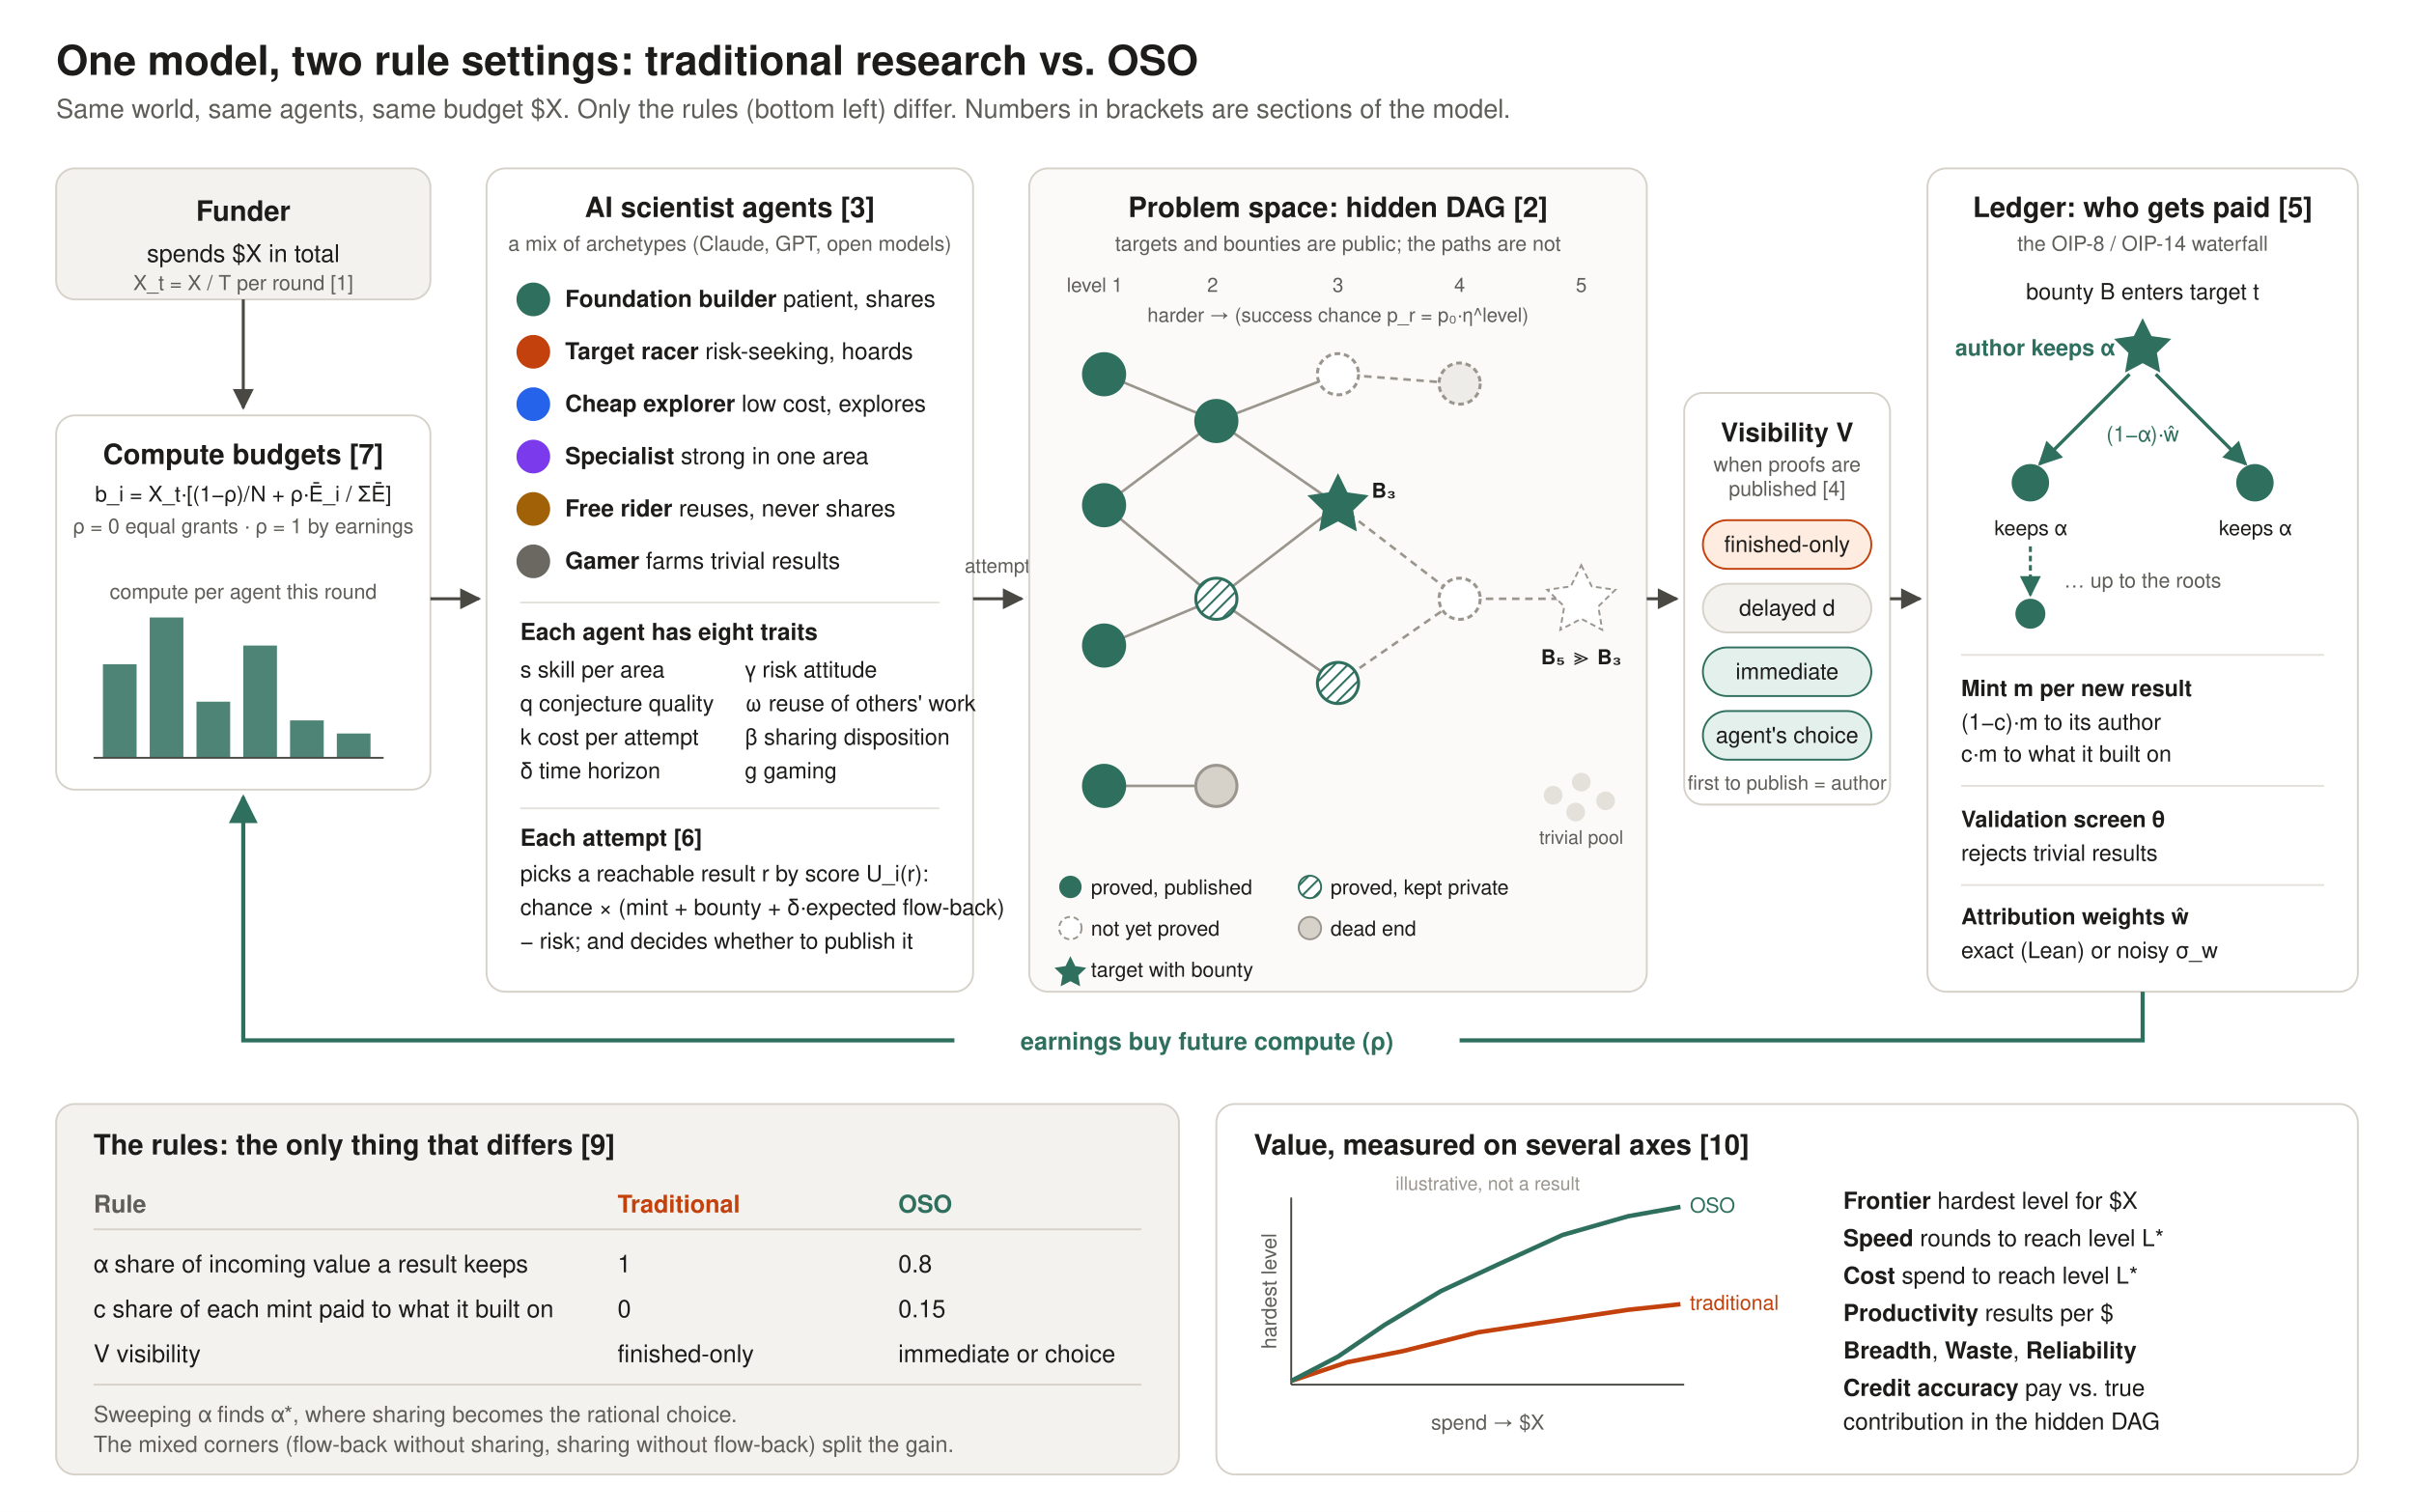
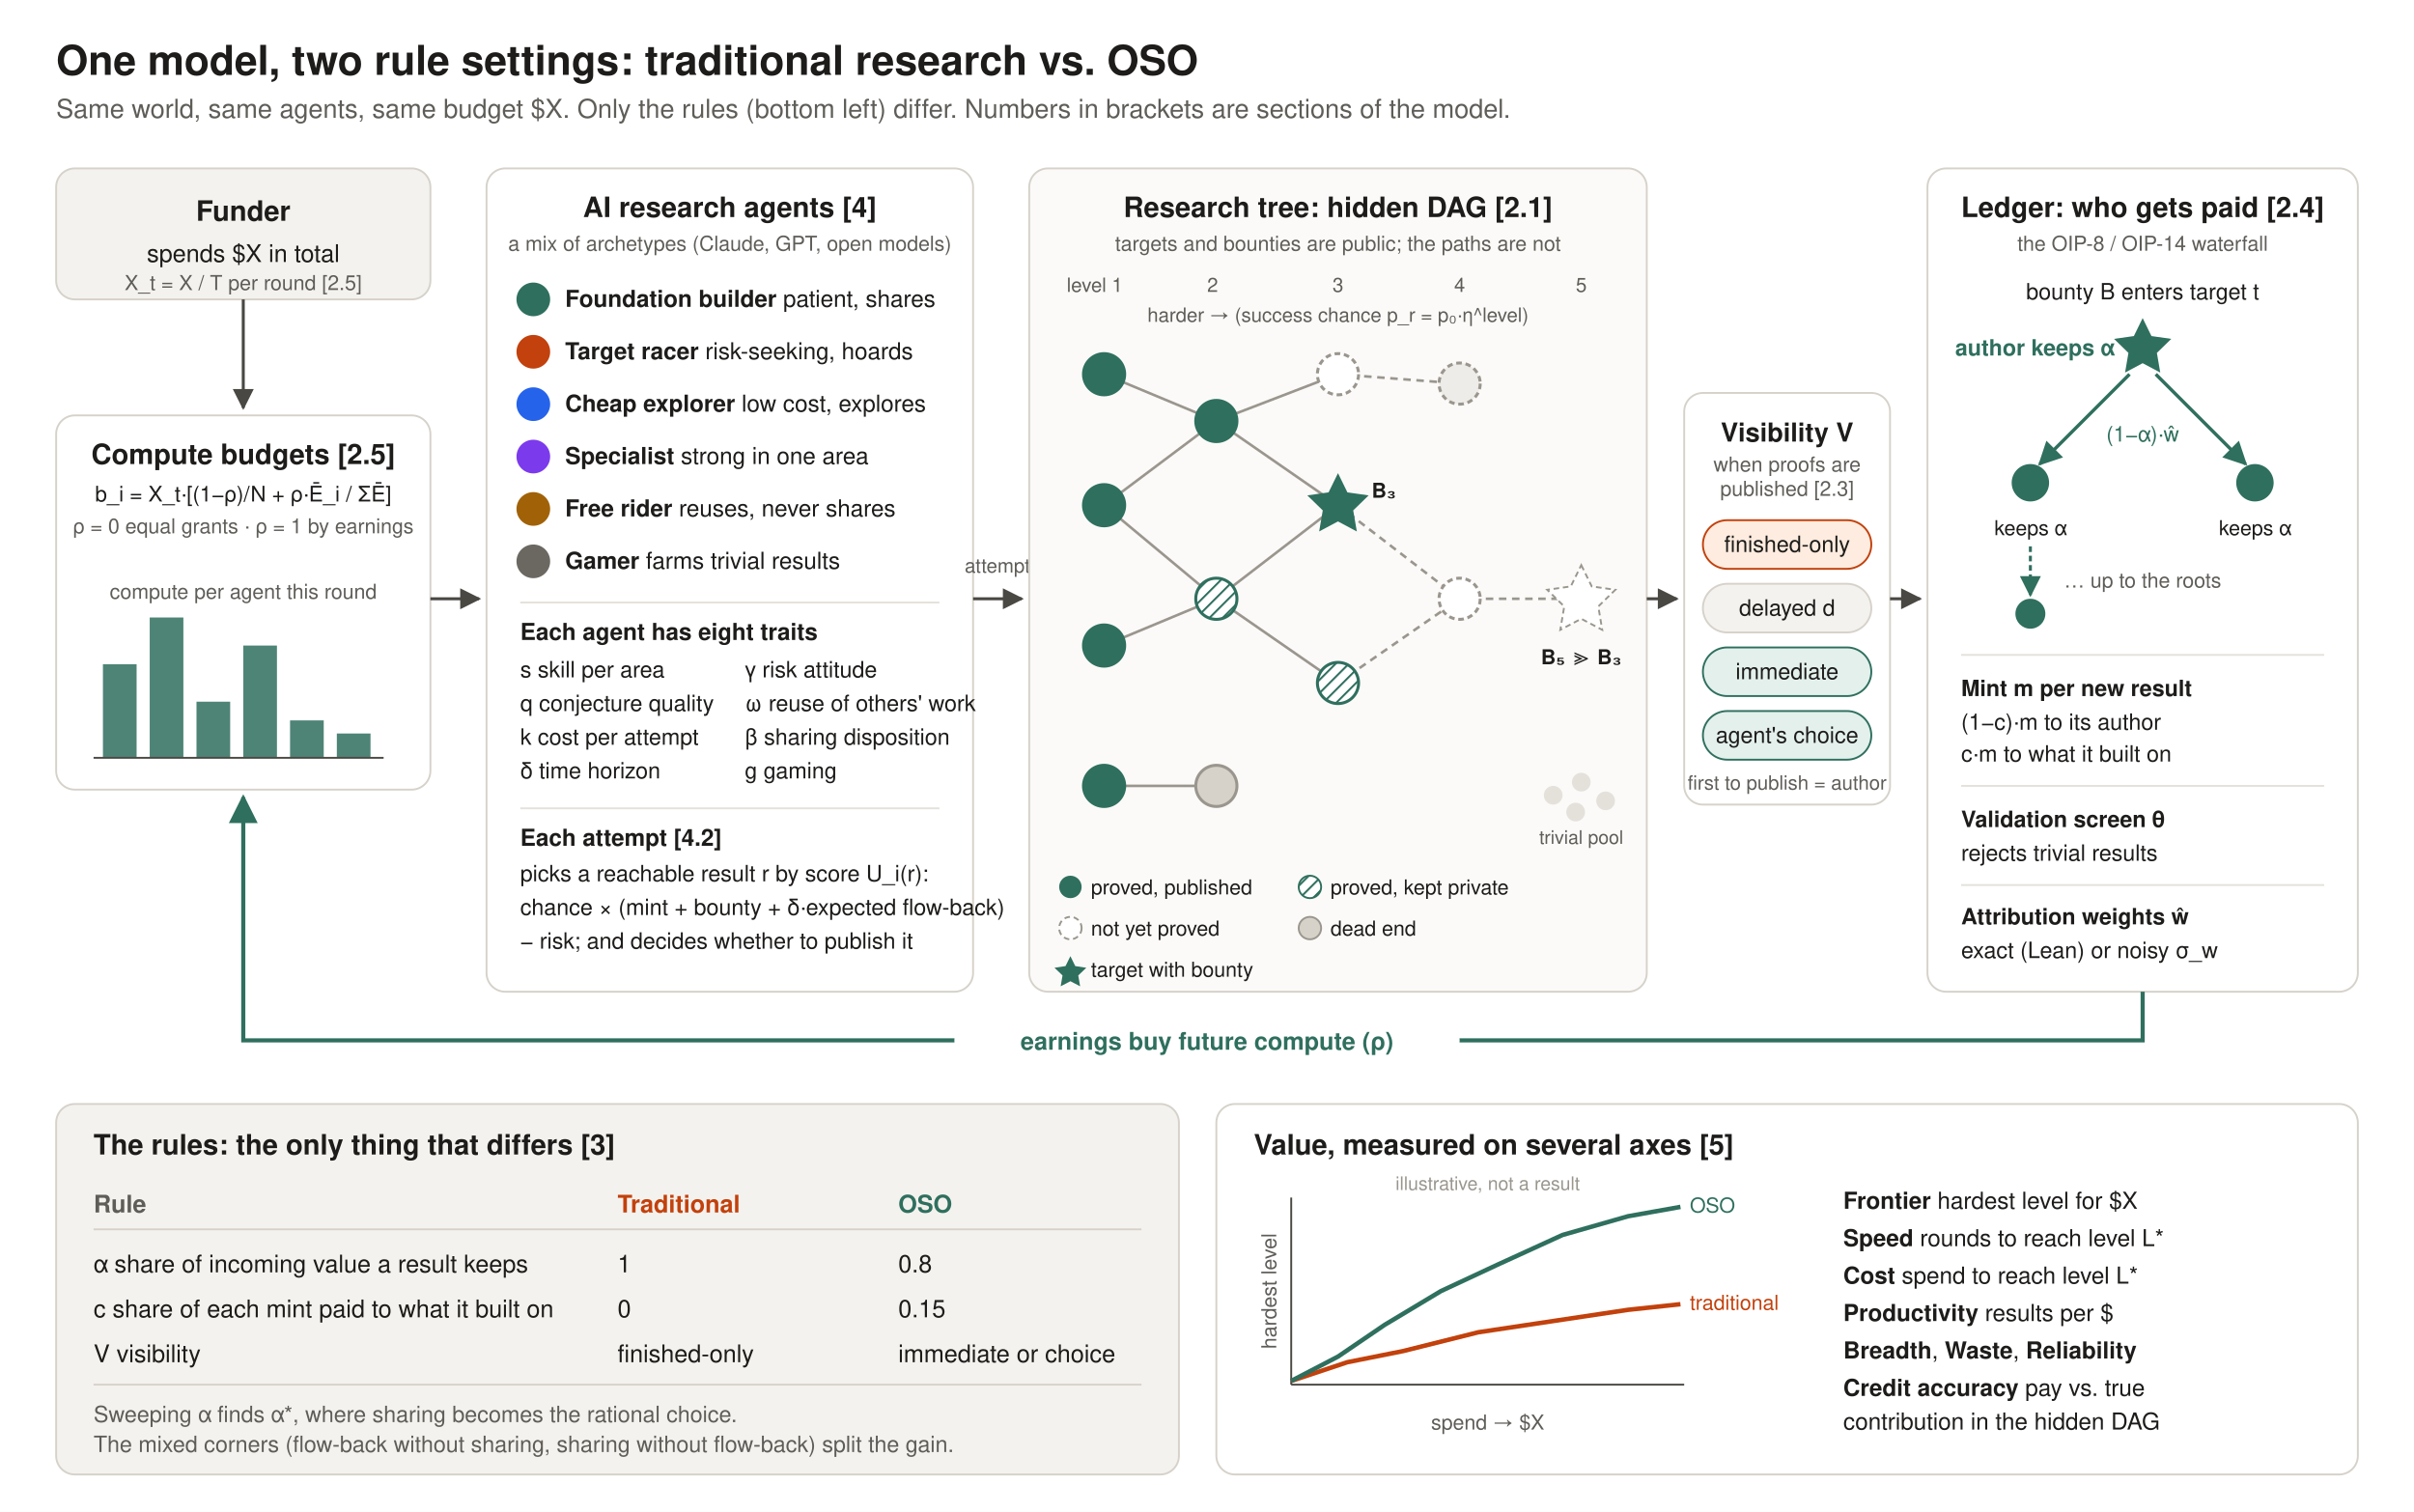
<svg xmlns="http://www.w3.org/2000/svg" viewBox="0 0 1290 808" width="1290" height="808" font-family="Helvetica, Arial, sans-serif" font-size="13" fill="#1d1c1a">
  <defs>
    <marker id="arr" viewBox="0 0 10 10" refX="9" refY="5" markerWidth="7" markerHeight="7" orient="auto-start-reverse">
      <path d="M0,0 L10,5 L0,10 z" fill="#4a4843" />
    </marker>
    <marker id="arrG" viewBox="0 0 10 10" refX="9" refY="5" markerWidth="7" markerHeight="7" orient="auto-start-reverse">
      <path d="M0,0 L10,5 L0,10 z" fill="#2f6f5e" />
    </marker>
    <pattern id="hatch" width="5" height="5" patternUnits="userSpaceOnUse" patternTransform="rotate(45)">
      <rect width="5" height="5" fill="#ffffff" />
      <line x1="0" y1="0" x2="0" y2="5" stroke="#2f6f5e" stroke-width="2" />
    </pattern>
  </defs>
  <rect width="1290" height="808" fill="#ffffff" />
  <text x="30" y="40" font-size="22" font-weight="700">One model, two rule settings: traditional research vs. OSO</text>
  <text x="30" y="63" font-size="14" fill="#5f5d58">Same world, same agents, same budget $X. Only the rules (bottom left) differ. Numbers in brackets are sections of the model.</text>
  <rect x="30" y="90" width="200" height="70" rx="10" fill="#f4f2ee" stroke="#d6d2ca" />
  <text x="130" y="118" text-anchor="middle" font-weight="700" font-size="15">Funder</text>
  <text x="130" y="140" text-anchor="middle">spends $X in total</text>
-   <text x="130" y="155" text-anchor="middle" font-size="11" fill="#5f5d58">X_t = X / T per round [1]</text>
+   <text x="130" y="155" text-anchor="middle" font-size="11" fill="#5f5d58">X_t = X / T per round [2.5]</text>
  <line x1="130" y1="160" x2="130" y2="218" stroke="#4a4843" stroke-width="1.6" marker-end="url(#arr)" />
  <rect x="30" y="222" width="200" height="200" rx="10" fill="#ffffff" stroke="#d6d2ca" />
-   <text x="130" y="248" text-anchor="middle" font-weight="700" font-size="15">Compute budgets [7]</text>
+   <text x="130" y="248" text-anchor="middle" font-weight="700" font-size="15">Compute budgets [2.5]</text>
  <text x="130" y="268" text-anchor="middle" font-size="11.5">b_i = X_t·[(1−ρ)/N + ρ·Ē_i / ΣĒ]</text>
  <text x="130" y="285" text-anchor="middle" font-size="11" fill="#5f5d58">ρ = 0 equal grants · ρ = 1 by earnings</text>
  <g fill="#2f6f5e" opacity="0.85">
    <rect x="55" y="355" width="18" height="50" />
    <rect x="80" y="330" width="18" height="75" />
    <rect x="105" y="375" width="18" height="30" />
    <rect x="130" y="345" width="18" height="60" />
    <rect x="155" y="385" width="18" height="20" />
    <rect x="180" y="392" width="18" height="13" />
  </g>
  <line x1="50" y1="405" x2="205" y2="405" stroke="#4a4843" />
  <text x="130" y="320" text-anchor="middle" font-size="11" fill="#5f5d58">compute per agent this round</text>
  <line x1="230" y1="320" x2="256" y2="320" stroke="#4a4843" stroke-width="1.6" marker-end="url(#arr)" />
  <rect x="260" y="90" width="260" height="440" rx="10" fill="#ffffff" stroke="#d6d2ca" />
-   <text x="390" y="116" text-anchor="middle" font-weight="700" font-size="15">AI scientist agents [3]</text>
+   <text x="390" y="116" text-anchor="middle" font-weight="700" font-size="15">AI research agents [4]</text>
  <text x="390" y="134" text-anchor="middle" font-size="11" fill="#5f5d58">a mix of archetypes (Claude, GPT, open models)</text>
  <g font-size="12.5">
    <circle cx="285" cy="160" r="9" fill="#2f6f5e" />
    <text x="302" y="164">
      <tspan font-weight="700">Foundation builder</tspan> patient, shares</text>
    <circle cx="285" cy="188" r="9" fill="#c2410c" />
    <text x="302" y="192">
      <tspan font-weight="700">Target racer</tspan> risk-seeking, hoards</text>
    <circle cx="285" cy="216" r="9" fill="#2563eb" />
    <text x="302" y="220">
      <tspan font-weight="700">Cheap explorer</tspan> low cost, explores</text>
    <circle cx="285" cy="244" r="9" fill="#7c3aed" />
    <text x="302" y="248">
      <tspan font-weight="700">Specialist</tspan> strong in one area</text>
    <circle cx="285" cy="272" r="9" fill="#a16207" />
    <text x="302" y="276">
      <tspan font-weight="700">Free rider</tspan> reuses, never shares</text>
    <circle cx="285" cy="300" r="9" fill="#6b6862" />
    <text x="302" y="304">
      <tspan font-weight="700">Gamer</tspan> farms trivial results</text>
  </g>
  <line x1="278" y1="322" x2="502" y2="322" stroke="#e4e1db" />
  <text x="278" y="342" font-weight="700" font-size="12.5">Each agent has eight traits</text>
  <g font-size="12">
    <text x="278" y="362">s  skill per area</text>
    <text x="278" y="380">q  conjecture quality</text>
    <text x="278" y="398">k  cost per attempt</text>
    <text x="278" y="416">δ  time horizon</text>
    <text x="398" y="362">γ  risk attitude</text>
    <text x="398" y="380">ω  reuse of others' work</text>
    <text x="398" y="398">β  sharing disposition</text>
    <text x="398" y="416">g  gaming</text>
  </g>
  <line x1="278" y1="432" x2="502" y2="432" stroke="#e4e1db" />
-   <text x="278" y="452" font-weight="700" font-size="12.5">Each attempt [6]</text>
+   <text x="278" y="452" font-weight="700" font-size="12.5">Each attempt [4.2]</text>
  <text x="278" y="471" font-size="12">picks a reachable result r by score U_i(r):</text>
  <text x="278" y="489" font-size="12">chance × (mint + bounty + δ·expected flow-back)</text>
  <text x="278" y="507" font-size="12">− risk; and decides whether to publish it</text>
  <line x1="520" y1="320" x2="546" y2="320" stroke="#4a4843" stroke-width="1.6" marker-end="url(#arr)" />
  <text x="533" y="306" text-anchor="middle" font-size="10.5" fill="#5f5d58">attempt</text>
  <rect x="550" y="90" width="330" height="440" rx="10" fill="#fbfaf8" stroke="#d6d2ca" />
-   <text x="715" y="116" text-anchor="middle" font-weight="700" font-size="15">Problem space: hidden DAG [2]</text>
+   <text x="715" y="116" text-anchor="middle" font-weight="700" font-size="15">Research tree: hidden DAG [2.1]</text>
  <text x="715" y="134" text-anchor="middle" font-size="11" fill="#5f5d58">targets and bounties are public; the paths are not</text>
  <g font-size="10.5" fill="#5f5d58" text-anchor="middle">
    <text x="585" y="156">level 1</text>
    <text x="648" y="156">2</text>
    <text x="715" y="156">3</text>
    <text x="780" y="156">4</text>
    <text x="845" y="156">5</text>
  </g>
  <text x="715" y="172" text-anchor="middle" font-size="10.5" fill="#5f5d58">harder →  (success chance p_r = p₀·η^level)</text>
  <g stroke="#9a968e" stroke-width="1.4" fill="none">
    <line x1="590" y1="200" x2="650" y2="225" />
    <line x1="590" y1="270" x2="650" y2="225" />
    <line x1="590" y1="270" x2="650" y2="320" />
    <line x1="590" y1="345" x2="650" y2="320" />
    <line x1="590" y1="420" x2="650" y2="420" />
    <line x1="650" y1="225" x2="715" y2="270" />
    <line x1="650" y1="320" x2="715" y2="270" />
    <line x1="650" y1="320" x2="715" y2="365" />
    <line x1="650" y1="225" x2="715" y2="200" />
    <line x1="715" y1="200" x2="780" y2="205" stroke-dasharray="4 3" />
    <line x1="715" y1="270" x2="780" y2="320" stroke-dasharray="4 3" />
    <line x1="715" y1="365" x2="780" y2="320" stroke-dasharray="4 3" />
    <line x1="780" y1="320" x2="845" y2="320" stroke-dasharray="4 3" />
  </g>
  <g stroke-width="1.6">
    <circle cx="590" cy="200" r="11" fill="#2f6f5e" stroke="#2f6f5e" />
    <circle cx="590" cy="270" r="11" fill="#2f6f5e" stroke="#2f6f5e" />
    <circle cx="590" cy="345" r="11" fill="#2f6f5e" stroke="#2f6f5e" />
    <circle cx="590" cy="420" r="11" fill="#2f6f5e" stroke="#2f6f5e" />
    <circle cx="650" cy="225" r="11" fill="#2f6f5e" stroke="#2f6f5e" />
    <circle cx="650" cy="320" r="11" fill="url(#hatch)" stroke="#2f6f5e" />
    <circle cx="650" cy="420" r="11" fill="#d6d2ca" stroke="#9a968e" />
    <circle cx="715" cy="200" r="11" fill="#ffffff" stroke="#9a968e" stroke-dasharray="3 2" />
    <circle cx="715" cy="365" r="11" fill="url(#hatch)" stroke="#2f6f5e" />
    <circle cx="780" cy="205" r="11" fill="#eeece8" stroke="#9a968e" stroke-dasharray="3 2" />
    <circle cx="780" cy="320" r="11" fill="#ffffff" stroke="#9a968e" stroke-dasharray="3 2" />
  </g>
  <path d="M715,254 l4.7,9.6 10.6,1.5 -7.7,7.5 1.8,10.5 -9.4,-5 -9.4,5 1.8,-10.5 -7.7,-7.5 10.6,-1.5z" fill="#2f6f5e" stroke="#2f6f5e" />
  <text x="733" y="266" font-size="11" font-weight="700">B₃</text>
  <path d="M845,302 l5.6,11.4 12.6,1.8 -9.1,8.9 2.1,12.5 -11.2,-5.9 -11.2,5.9 2.1,-12.5 -9.1,-8.9 12.6,-1.8z" fill="#ffffff" stroke="#9a968e" stroke-dasharray="3 2" />
  <text x="845" y="355" text-anchor="middle" font-size="11" font-weight="700">B₅ ≫ B₃</text>
  <g fill="#e4e1db">
    <circle cx="830" cy="425" r="5" />
    <circle cx="845" cy="418" r="5" />
    <circle cx="858" cy="428" r="5" />
    <circle cx="842" cy="434" r="5" />
  </g>
  <text x="845" y="451" text-anchor="middle" font-size="10" fill="#5f5d58">trivial pool</text>
  <g font-size="11">
    <circle cx="572" cy="474" r="6" fill="#2f6f5e" />
    <text x="583" y="478">proved, published</text>
    <circle cx="700" cy="474" r="6" fill="url(#hatch)" stroke="#2f6f5e" />
    <text x="711" y="478">proved, kept private</text>
    <circle cx="572" cy="496" r="6" fill="#ffffff" stroke="#9a968e" stroke-dasharray="3 2" />
    <text x="583" y="500">not yet proved</text>
    <circle cx="700" cy="496" r="6" fill="#d6d2ca" stroke="#9a968e" />
    <text x="711" y="500">dead end</text>
    <path d="M572,511 l2.6,5.3 5.9,.9 -4.3,4.1 1,5.8 -5.2,-2.7 -5.2,2.7 1,-5.8 -4.3,-4.1 5.9,-.9z" fill="#2f6f5e" />
    <text x="583" y="522">target with bounty</text>
  </g>
  <line x1="880" y1="320" x2="896" y2="320" stroke="#4a4843" stroke-width="1.6" marker-end="url(#arr)" />
  <rect x="900" y="210" width="110" height="220" rx="10" fill="#ffffff" stroke="#d6d2ca" />
  <text x="955" y="236" text-anchor="middle" font-weight="700" font-size="14">Visibility V</text>
  <text x="955" y="252" text-anchor="middle" font-size="11" fill="#5f5d58">when proofs are</text>
-   <text x="955" y="265" text-anchor="middle" font-size="11" fill="#5f5d58">published [4]</text>
+   <text x="955" y="265" text-anchor="middle" font-size="11" fill="#5f5d58">published [2.3]</text>
  <g font-size="12" text-anchor="middle">
    <rect x="910" y="278" width="90" height="26" rx="13" fill="#fdecdf" stroke="#c2410c" />
    <text x="955" y="295">finished-only</text>
    <rect x="910" y="312" width="90" height="26" rx="13" fill="#f4f2ee" stroke="#d6d2ca" />
    <text x="955" y="329">delayed d</text>
    <rect x="910" y="346" width="90" height="26" rx="13" fill="#e3f0ec" stroke="#2f6f5e" />
    <text x="955" y="363">immediate</text>
    <rect x="910" y="380" width="90" height="26" rx="13" fill="#e3f0ec" stroke="#2f6f5e" />
    <text x="955" y="397">agent's choice</text>
  </g>
  <text x="955" y="422" text-anchor="middle" font-size="10.5" fill="#5f5d58">first to publish = author</text>
  <line x1="1010" y1="320" x2="1026" y2="320" stroke="#4a4843" stroke-width="1.6" marker-end="url(#arr)" />
  <rect x="1030" y="90" width="230" height="440" rx="10" fill="#ffffff" stroke="#d6d2ca" />
-   <text x="1145" y="116" text-anchor="middle" font-weight="700" font-size="15">Ledger: who gets paid [5]</text>
+   <text x="1145" y="116" text-anchor="middle" font-weight="700" font-size="15">Ledger: who gets paid [2.4]</text>
  <text x="1145" y="134" text-anchor="middle" font-size="11" fill="#5f5d58">the OIP-8 / OIP-14 waterfall</text>
  <text x="1145" y="160" text-anchor="middle" font-size="12">bounty B enters target t</text>
  <path d="M1145,170 l4.7,9.6 10.6,1.5 -7.7,7.5 1.8,10.5 -9.4,-5 -9.4,5 1.8,-10.5 -7.7,-7.5 10.6,-1.5z" fill="#2f6f5e" />
  <text x="1130" y="190" text-anchor="end" font-size="12" font-weight="700" fill="#2f6f5e">author keeps α</text>
  <line x1="1138" y1="200" x2="1090" y2="248" stroke="#2f6f5e" stroke-width="1.8" marker-end="url(#arrG)" />
  <line x1="1152" y1="200" x2="1200" y2="248" stroke="#2f6f5e" stroke-width="1.8" marker-end="url(#arrG)" />
  <text x="1145" y="236" text-anchor="middle" font-size="11.5" fill="#2f6f5e">(1−α)·ŵ</text>
  <circle cx="1085" cy="258" r="10" fill="#2f6f5e" />
  <circle cx="1205" cy="258" r="10" fill="#2f6f5e" />
  <text x="1085" y="286" text-anchor="middle" font-size="11">keeps α</text>
  <text x="1205" y="286" text-anchor="middle" font-size="11">keeps α</text>
  <line x1="1085" y1="292" x2="1085" y2="318" stroke="#2f6f5e" stroke-width="1.6" stroke-dasharray="3 2" marker-end="url(#arrG)" />
  <text x="1145" y="314" text-anchor="middle" font-size="11" fill="#5f5d58">… up to the roots</text>
  <circle cx="1085" cy="328" r="8" fill="#2f6f5e" />
  <line x1="1048" y1="350" x2="1242" y2="350" stroke="#e4e1db" />
  <text x="1048" y="372" font-size="12" font-weight="700">Mint m per new result</text>
  <text x="1048" y="390" font-size="12">(1−c)·m to its author</text>
  <text x="1048" y="407" font-size="12">c·m to what it built on</text>
  <line x1="1048" y1="420" x2="1242" y2="420" stroke="#e4e1db" />
  <text x="1048" y="442" font-size="12" font-weight="700">Validation screen θ</text>
  <text x="1048" y="460" font-size="12">rejects trivial results</text>
  <line x1="1048" y1="473" x2="1242" y2="473" stroke="#e4e1db" />
  <text x="1048" y="494" font-size="12" font-weight="700">Attribution weights ŵ</text>
  <text x="1048" y="512" font-size="12">exact (Lean) or noisy σ_w</text>
  <path d="M1145,530 L1145,556 L130,556 L130,426" fill="none" stroke="#2f6f5e" stroke-width="2.2" marker-end="url(#arrG)" />
  <rect x="510" y="545" width="270" height="22" rx="11" fill="#ffffff" />
  <text x="645" y="561" text-anchor="middle" font-size="13" font-weight="700" fill="#2f6f5e">earnings buy future compute (ρ)</text>
  <rect x="30" y="590" width="600" height="198" rx="10" fill="#f4f2ee" stroke="#d6d2ca" />
-   <text x="50" y="617" font-weight="700" font-size="15">The rules: the only thing that differs [9]</text>
+   <text x="50" y="617" font-weight="700" font-size="15">The rules: the only thing that differs [3]</text>
  <g font-size="13">
    <text x="50" y="648" font-weight="700" fill="#5f5d58">Rule</text>
    <text x="330" y="648" font-weight="700" fill="#c2410c">Traditional</text>
    <text x="480" y="648" font-weight="700" fill="#2f6f5e">OSO</text>
    <line x1="50" y1="657" x2="610" y2="657" stroke="#d6d2ca" />
    <text x="50" y="680">α  share of incoming value a result keeps</text>
    <text x="330" y="680">1</text>
    <text x="480" y="680">0.8</text>
    <text x="50" y="704">c  share of each mint paid to what it built on</text>
    <text x="330" y="704">0</text>
    <text x="480" y="704">0.15</text>
    <text x="50" y="728">V  visibility</text>
    <text x="330" y="728">finished-only</text>
    <text x="480" y="728">immediate or choice</text>
    <line x1="50" y1="740" x2="610" y2="740" stroke="#d6d2ca" />
    <text x="50" y="760" font-size="12" fill="#5f5d58">Sweeping α finds α*, where sharing becomes the rational choice.</text>
    <text x="50" y="776" font-size="12" fill="#5f5d58">The mixed corners (flow-back without sharing, sharing without flow-back) split the gain.</text>
  </g>
  <rect x="650" y="590" width="610" height="198" rx="10" fill="#ffffff" stroke="#d6d2ca" />
-   <text x="670" y="617" font-weight="700" font-size="15">Value, measured on several axes [10]</text>
+   <text x="670" y="617" font-weight="700" font-size="15">Value, measured on several axes [5]</text>
  <line x1="690" y1="740" x2="900" y2="740" stroke="#4a4843" />
  <line x1="690" y1="740" x2="690" y2="640" stroke="#4a4843" />
  <text x="795" y="764" text-anchor="middle" font-size="11" fill="#5f5d58">spend →  $X</text>
  <text x="682" y="690" text-anchor="middle" font-size="11" fill="#5f5d58" transform="rotate(-90 682 690)">hardest level</text>
  <path d="M690,738 L720,728 L750,722 L790,712 L830,706 L870,700 L898,697" fill="none" stroke="#c2410c" stroke-width="2.4" />
  <path d="M690,738 L715,725 L740,708 L770,690 L800,676 L835,660 L870,650 L898,645" fill="none" stroke="#2f6f5e" stroke-width="2.4" />
  <text x="903" y="700" font-size="11" fill="#c2410c">traditional</text>
  <text x="903" y="648" font-size="11" fill="#2f6f5e">OSO</text>
  <text x="795" y="636" text-anchor="middle" font-size="10" fill="#9a968e">illustrative, not a result</text>
  <g font-size="12.5">
    <text x="985" y="646">
      <tspan font-weight="700">Frontier</tspan> hardest level for $X</text>
    <text x="985" y="666">
      <tspan font-weight="700">Speed</tspan> rounds to reach level L*</text>
    <text x="985" y="686">
      <tspan font-weight="700">Cost</tspan> spend to reach level L*</text>
    <text x="985" y="706">
      <tspan font-weight="700">Productivity</tspan> results per $</text>
    <text x="985" y="726">
      <tspan font-weight="700">Breadth</tspan>, <tspan font-weight="700">Waste</tspan>, <tspan font-weight="700">Reliability</tspan>
    </text>
    <text x="985" y="746">
      <tspan font-weight="700">Credit accuracy</tspan> pay vs. true</text>
    <text x="985" y="764">contribution in the hidden DAG</text>
  </g>
</svg>
